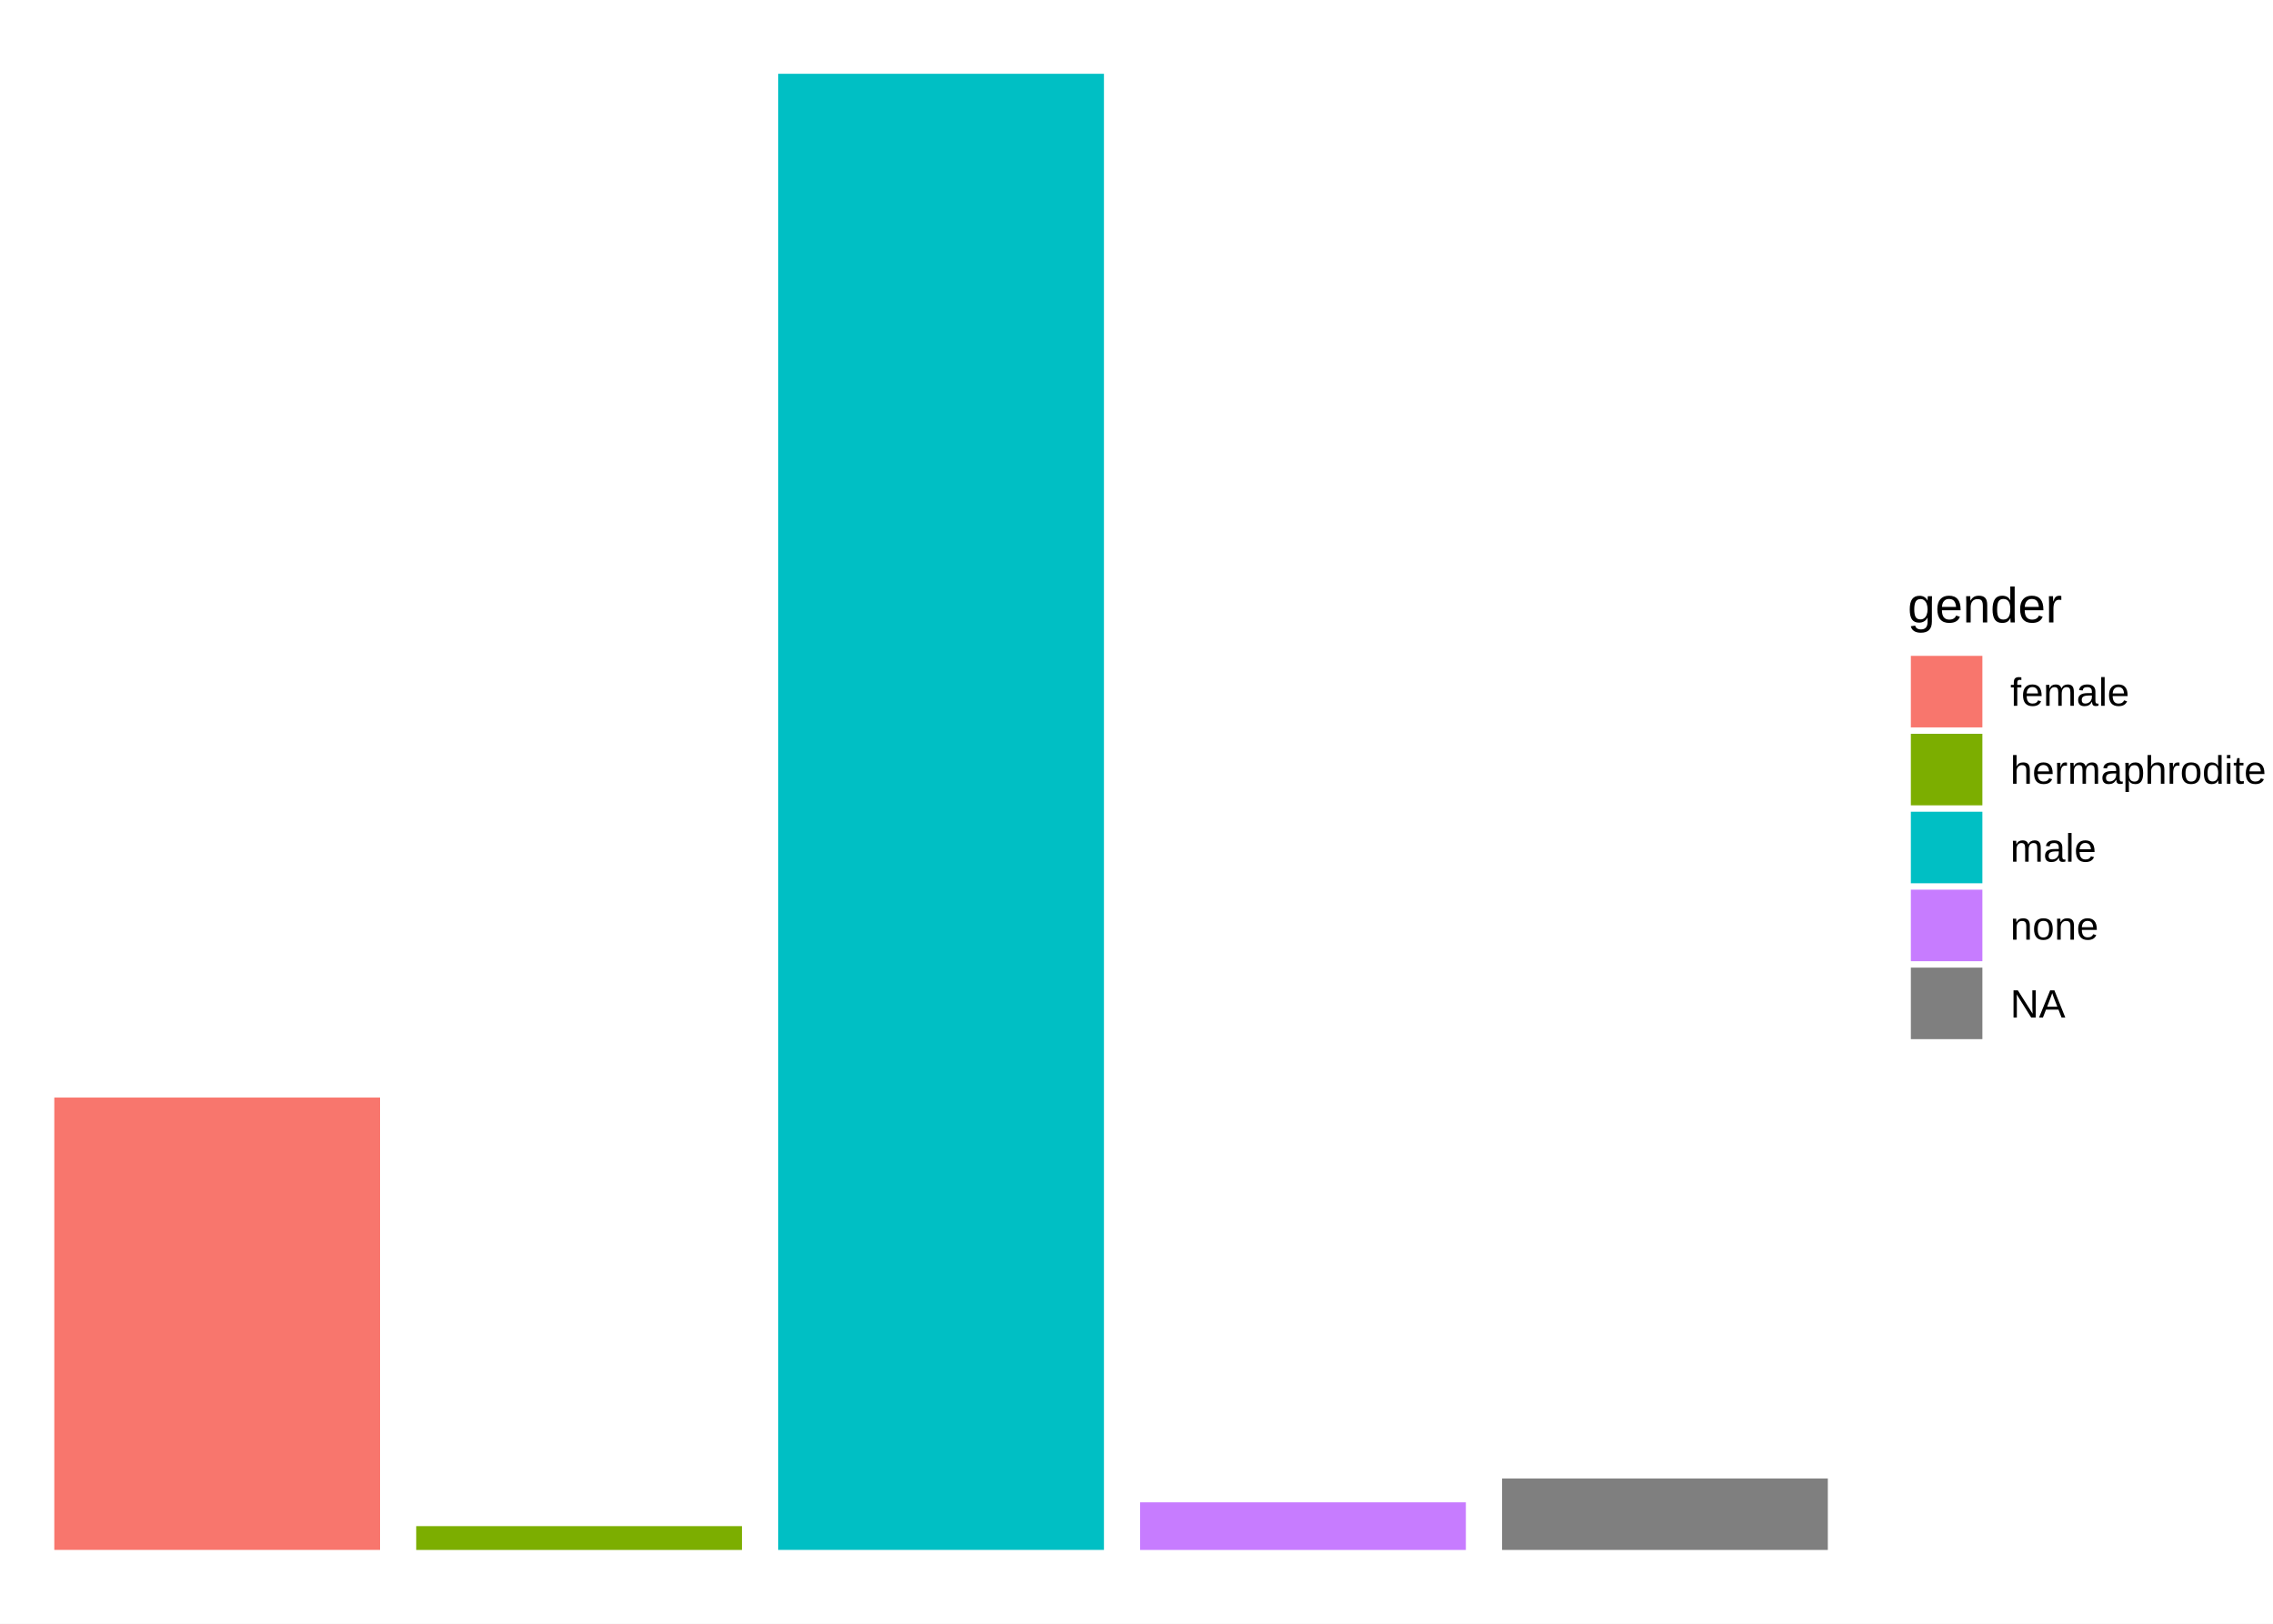
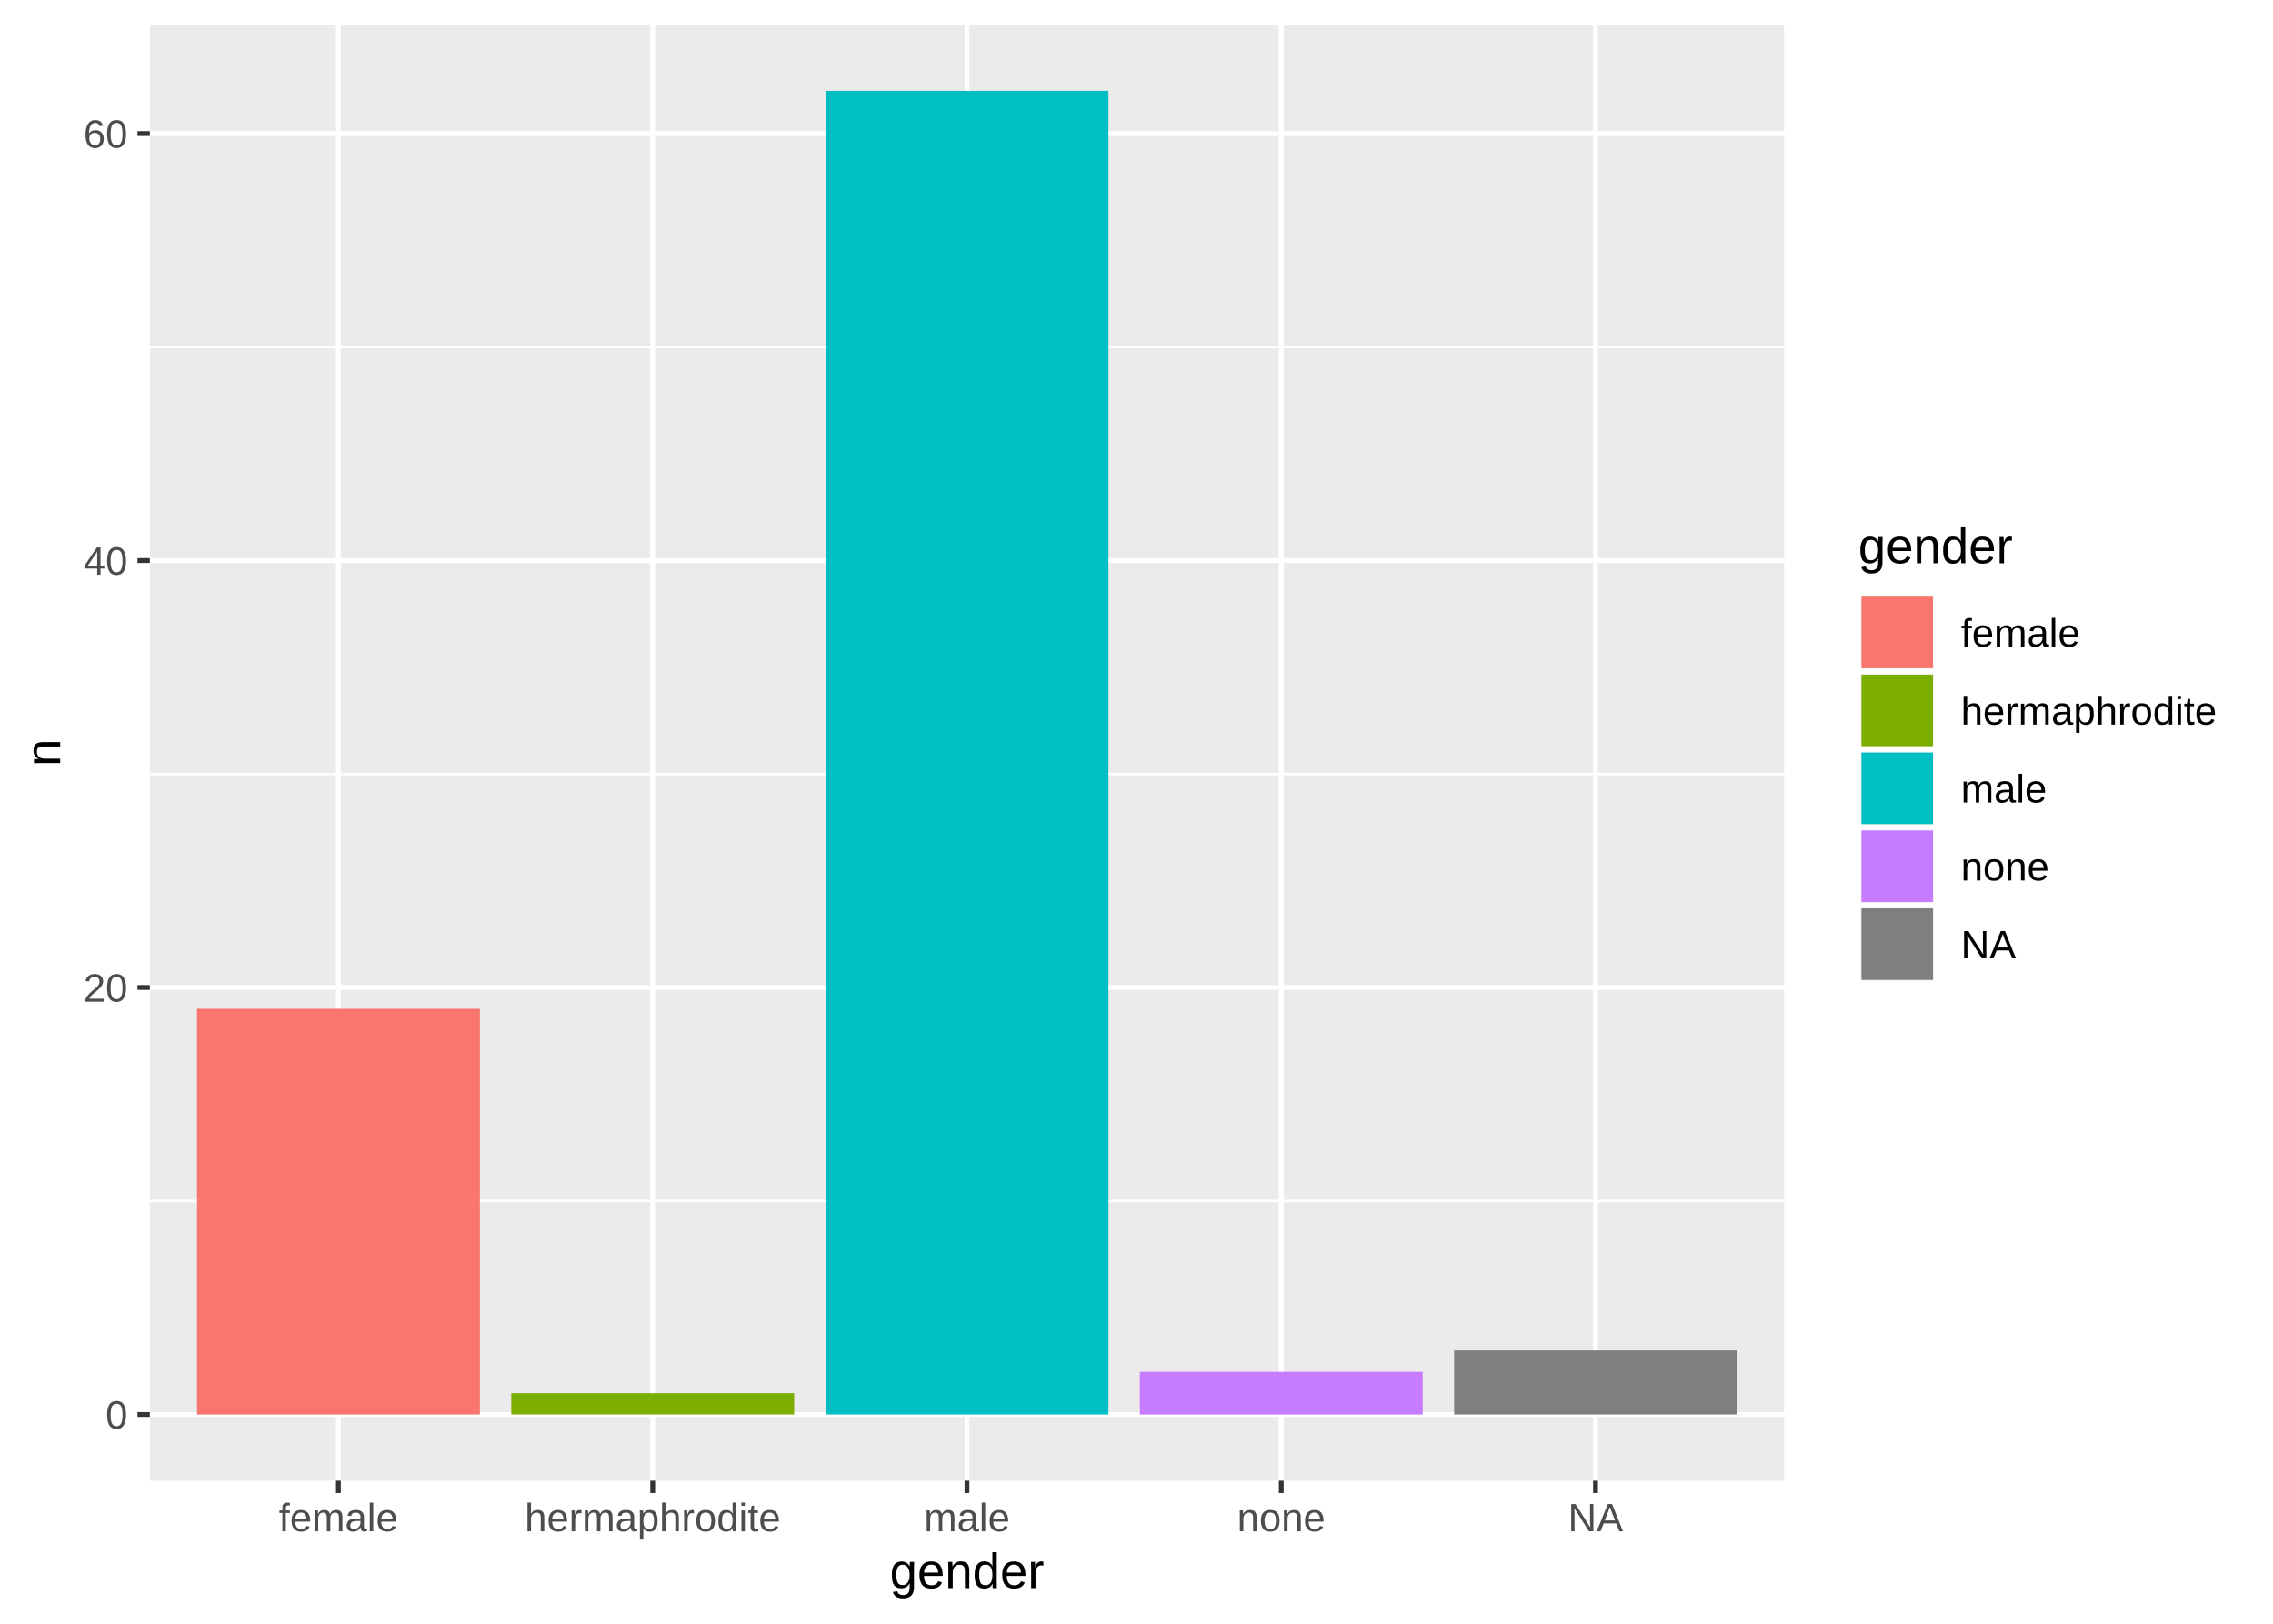
<svg xmlns="http://www.w3.org/2000/svg" viewBox="0 0 504.00 360.00">
  <defs>
    <style type="text/css">
    line, polyline, polygon, path, rect, circle {
      fill: none;
      stroke: #000000;
      stroke-linecap: round;
      stroke-linejoin: round;
      stroke-miterlimit: 10.00;
    }
  </style>
  </defs>
  <rect width="100%" height="100%" style="stroke: none; fill: #FFFFFF;" />
+   <rect x="0.00" y="0.00" width="504.00" height="360.00" style="stroke-width: 1.07; stroke: #FFFFFF; fill: #FFFFFF;" />
  <defs>
-     <clipPath id="cpMC4wMHw0MTcuMzJ8MzYwLjAwfDAuMDA=">
-       <rect x="0.00" y="0.00" width="417.32" height="360.00" />
+     <clipPath id="cpMzMuMjN8Mzk1LjYwfDMyOC4yOHw1LjQ4">
+       <rect x="33.23" y="5.48" width="362.36" height="322.80" />
    </clipPath>
  </defs>
-   <rect x="12.04" y="243.34" width="72.23" height="100.29" style="stroke-width: 1.07; stroke: none; stroke-linecap: square; stroke-linejoin: miter; fill: #F8766D;" clip-path="url(#cpMC4wMHw0MTcuMzJ8MzYwLjAwfDAuMDA=)" />
-   <rect x="92.29" y="338.36" width="72.23" height="5.28" style="stroke-width: 1.07; stroke: none; stroke-linecap: square; stroke-linejoin: miter; fill: #7CAE00;" clip-path="url(#cpMC4wMHw0MTcuMzJ8MzYwLjAwfDAuMDA=)" />
-   <rect x="172.55" y="16.36" width="72.23" height="327.27" style="stroke-width: 1.07; stroke: none; stroke-linecap: square; stroke-linejoin: miter; fill: #00BFC4;" clip-path="url(#cpMC4wMHw0MTcuMzJ8MzYwLjAwfDAuMDA=)" />
-   <rect x="252.80" y="333.08" width="72.23" height="10.56" style="stroke-width: 1.07; stroke: none; stroke-linecap: square; stroke-linejoin: miter; fill: #C77CFF;" clip-path="url(#cpMC4wMHw0MTcuMzJ8MzYwLjAwfDAuMDA=)" />
-   <rect x="333.06" y="327.80" width="72.23" height="15.84" style="stroke-width: 1.07; stroke: none; stroke-linecap: square; stroke-linejoin: miter; fill: #7F7F7F;" clip-path="url(#cpMC4wMHw0MTcuMzJ8MzYwLjAwfDAuMDA=)" />
+   <rect x="33.23" y="5.48" width="362.36" height="322.80" style="stroke-width: 1.07; stroke: none; fill: #EBEBEB;" clip-path="url(#cpMzMuMjN8Mzk1LjYwfDMyOC4yOHw1LjQ4)" />
+   <polyline points="33.23,266.27 395.60,266.27 " style="stroke-width: 0.53; stroke: #FFFFFF; stroke-linecap: butt;" clip-path="url(#cpMzMuMjN8Mzk1LjYwfDMyOC4yOHw1LjQ4)" />
+   <polyline points="33.23,171.61 395.60,171.61 " style="stroke-width: 0.53; stroke: #FFFFFF; stroke-linecap: butt;" clip-path="url(#cpMzMuMjN8Mzk1LjYwfDMyOC4yOHw1LjQ4)" />
+   <polyline points="33.23,76.95 395.60,76.95 " style="stroke-width: 0.53; stroke: #FFFFFF; stroke-linecap: butt;" clip-path="url(#cpMzMuMjN8Mzk1LjYwfDMyOC4yOHw1LjQ4)" />
+   <polyline points="33.23,313.60 395.60,313.60 " style="stroke-width: 1.07; stroke: #FFFFFF; stroke-linecap: butt;" clip-path="url(#cpMzMuMjN8Mzk1LjYwfDMyOC4yOHw1LjQ4)" />
+   <polyline points="33.23,218.94 395.60,218.94 " style="stroke-width: 1.07; stroke: #FFFFFF; stroke-linecap: butt;" clip-path="url(#cpMzMuMjN8Mzk1LjYwfDMyOC4yOHw1LjQ4)" />
+   <polyline points="33.23,124.28 395.60,124.28 " style="stroke-width: 1.07; stroke: #FFFFFF; stroke-linecap: butt;" clip-path="url(#cpMzMuMjN8Mzk1LjYwfDMyOC4yOHw1LjQ4)" />
+   <polyline points="33.23,29.62 395.60,29.62 " style="stroke-width: 1.07; stroke: #FFFFFF; stroke-linecap: butt;" clip-path="url(#cpMzMuMjN8Mzk1LjYwfDMyOC4yOHw1LjQ4)" />
+   <polyline points="75.04,328.28 75.04,5.48 " style="stroke-width: 1.07; stroke: #FFFFFF; stroke-linecap: butt;" clip-path="url(#cpMzMuMjN8Mzk1LjYwfDMyOC4yOHw1LjQ4)" />
+   <polyline points="144.73,328.28 144.73,5.48 " style="stroke-width: 1.07; stroke: #FFFFFF; stroke-linecap: butt;" clip-path="url(#cpMzMuMjN8Mzk1LjYwfDMyOC4yOHw1LjQ4)" />
+   <polyline points="214.41,328.28 214.41,5.48 " style="stroke-width: 1.07; stroke: #FFFFFF; stroke-linecap: butt;" clip-path="url(#cpMzMuMjN8Mzk1LjYwfDMyOC4yOHw1LjQ4)" />
+   <polyline points="284.10,328.28 284.10,5.48 " style="stroke-width: 1.07; stroke: #FFFFFF; stroke-linecap: butt;" clip-path="url(#cpMzMuMjN8Mzk1LjYwfDMyOC4yOHw1LjQ4)" />
+   <polyline points="353.78,328.28 353.78,5.48 " style="stroke-width: 1.07; stroke: #FFFFFF; stroke-linecap: butt;" clip-path="url(#cpMzMuMjN8Mzk1LjYwfDMyOC4yOHw1LjQ4)" />
+   <rect x="43.69" y="223.67" width="62.72" height="89.93" style="stroke-width: 1.07; stroke: none; stroke-linecap: square; stroke-linejoin: miter; fill: #F8766D;" clip-path="url(#cpMzMuMjN8Mzk1LjYwfDMyOC4yOHw1LjQ4)" />
+   <rect x="113.37" y="308.87" width="62.72" height="4.73" style="stroke-width: 1.07; stroke: none; stroke-linecap: square; stroke-linejoin: miter; fill: #7CAE00;" clip-path="url(#cpMzMuMjN8Mzk1LjYwfDMyOC4yOHw1LjQ4)" />
+   <rect x="183.06" y="20.15" width="62.72" height="293.45" style="stroke-width: 1.07; stroke: none; stroke-linecap: square; stroke-linejoin: miter; fill: #00BFC4;" clip-path="url(#cpMzMuMjN8Mzk1LjYwfDMyOC4yOHw1LjQ4)" />
+   <rect x="252.74" y="304.14" width="62.72" height="9.47" style="stroke-width: 1.07; stroke: none; stroke-linecap: square; stroke-linejoin: miter; fill: #C77CFF;" clip-path="url(#cpMzMuMjN8Mzk1LjYwfDMyOC4yOHw1LjQ4)" />
+   <rect x="322.43" y="299.40" width="62.72" height="14.20" style="stroke-width: 1.07; stroke: none; stroke-linecap: square; stroke-linejoin: miter; fill: #7F7F7F;" clip-path="url(#cpMzMuMjN8Mzk1LjYwfDMyOC4yOHw1LjQ4)" />
  <defs>
    <clipPath id="cpMC4wMHw1MDQuMDB8MzYwLjAwfDAuMDA=">
      <rect x="0.00" y="0.00" width="504.00" height="360.00" />
    </clipPath>
  </defs>
  <g clip-path="url(#cpMC4wMHw1MDQuMDB8MzYwLjAwfDAuMDA=)">
-     <text x="422.99" y="138.00" style="font-size: 11.00px; font-family: Arial;" textLength="34.25px" lengthAdjust="spacingAndGlyphs">gender</text>
-   </g>
-   <rect x="423.70" y="145.41" width="15.86" height="15.86" style="stroke-width: 1.07; stroke: none; stroke-linecap: square; stroke-linejoin: miter; fill: #F8766D;" clip-path="url(#cpMC4wMHw1MDQuMDB8MzYwLjAwfDAuMDA=)" />
-   <rect x="423.70" y="162.69" width="15.86" height="15.86" style="stroke-width: 1.07; stroke: none; stroke-linecap: square; stroke-linejoin: miter; fill: #7CAE00;" clip-path="url(#cpMC4wMHw1MDQuMDB8MzYwLjAwfDAuMDA=)" />
-   <rect x="423.70" y="179.97" width="15.86" height="15.86" style="stroke-width: 1.07; stroke: none; stroke-linecap: square; stroke-linejoin: miter; fill: #00BFC4;" clip-path="url(#cpMC4wMHw1MDQuMDB8MzYwLjAwfDAuMDA=)" />
-   <rect x="423.70" y="197.25" width="15.86" height="15.86" style="stroke-width: 1.07; stroke: none; stroke-linecap: square; stroke-linejoin: miter; fill: #C77CFF;" clip-path="url(#cpMC4wMHw1MDQuMDB8MzYwLjAwfDAuMDA=)" />
-   <rect x="423.70" y="214.53" width="15.86" height="15.86" style="stroke-width: 1.07; stroke: none; stroke-linecap: square; stroke-linejoin: miter; fill: #7F7F7F;" clip-path="url(#cpMC4wMHw1MDQuMDB8MzYwLjAwfDAuMDA=)" />
-   <g clip-path="url(#cpMC4wMHw1MDQuMDB8MzYwLjAwfDAuMDA=)">
-     <text x="445.75" y="156.49" style="font-size: 8.80px; font-family: Arial;" textLength="26.41px" lengthAdjust="spacingAndGlyphs">female</text>
+     <text x="23.41" y="316.75" style="font-size: 8.80px; fill: #4D4D4D; font-family: Arial;" textLength="4.89px" lengthAdjust="spacingAndGlyphs">0</text>
  </g>
  <g clip-path="url(#cpMC4wMHw1MDQuMDB8MzYwLjAwfDAuMDA=)">
-     <text x="445.75" y="173.77" style="font-size: 8.80px; font-family: Arial;" textLength="56.74px" lengthAdjust="spacingAndGlyphs">hermaphrodite</text>
+     <text x="18.51" y="222.09" style="font-size: 8.80px; fill: #4D4D4D; font-family: Arial;" textLength="9.79px" lengthAdjust="spacingAndGlyphs">20</text>
  </g>
  <g clip-path="url(#cpMC4wMHw1MDQuMDB8MzYwLjAwfDAuMDA=)">
-     <text x="445.75" y="191.05" style="font-size: 8.80px; font-family: Arial;" textLength="19.07px" lengthAdjust="spacingAndGlyphs">male</text>
+     <text x="18.51" y="127.43" style="font-size: 8.80px; fill: #4D4D4D; font-family: Arial;" textLength="9.79px" lengthAdjust="spacingAndGlyphs">40</text>
  </g>
  <g clip-path="url(#cpMC4wMHw1MDQuMDB8MzYwLjAwfDAuMDA=)">
-     <text x="445.75" y="208.33" style="font-size: 8.80px; font-family: Arial;" textLength="19.58px" lengthAdjust="spacingAndGlyphs">none</text>
+     <text x="18.51" y="32.77" style="font-size: 8.80px; fill: #4D4D4D; font-family: Arial;" textLength="9.79px" lengthAdjust="spacingAndGlyphs">60</text>
+   </g>
+   <polyline points="30.49,313.60 33.23,313.60 " style="stroke-width: 1.07; stroke: #333333; stroke-linecap: butt;" clip-path="url(#cpMC4wMHw1MDQuMDB8MzYwLjAwfDAuMDA=)" />
+   <polyline points="30.49,218.94 33.23,218.94 " style="stroke-width: 1.07; stroke: #333333; stroke-linecap: butt;" clip-path="url(#cpMC4wMHw1MDQuMDB8MzYwLjAwfDAuMDA=)" />
+   <polyline points="30.49,124.28 33.23,124.28 " style="stroke-width: 1.07; stroke: #333333; stroke-linecap: butt;" clip-path="url(#cpMC4wMHw1MDQuMDB8MzYwLjAwfDAuMDA=)" />
+   <polyline points="30.49,29.62 33.23,29.62 " style="stroke-width: 1.07; stroke: #333333; stroke-linecap: butt;" clip-path="url(#cpMC4wMHw1MDQuMDB8MzYwLjAwfDAuMDA=)" />
+   <polyline points="75.04,331.02 75.04,328.28 " style="stroke-width: 1.07; stroke: #333333; stroke-linecap: butt;" clip-path="url(#cpMC4wMHw1MDQuMDB8MzYwLjAwfDAuMDA=)" />
+   <polyline points="144.73,331.02 144.73,328.28 " style="stroke-width: 1.07; stroke: #333333; stroke-linecap: butt;" clip-path="url(#cpMC4wMHw1MDQuMDB8MzYwLjAwfDAuMDA=)" />
+   <polyline points="214.41,331.02 214.41,328.28 " style="stroke-width: 1.07; stroke: #333333; stroke-linecap: butt;" clip-path="url(#cpMC4wMHw1MDQuMDB8MzYwLjAwfDAuMDA=)" />
+   <polyline points="284.10,331.02 284.10,328.28 " style="stroke-width: 1.07; stroke: #333333; stroke-linecap: butt;" clip-path="url(#cpMC4wMHw1MDQuMDB8MzYwLjAwfDAuMDA=)" />
+   <polyline points="353.78,331.02 353.78,328.28 " style="stroke-width: 1.07; stroke: #333333; stroke-linecap: butt;" clip-path="url(#cpMC4wMHw1MDQuMDB8MzYwLjAwfDAuMDA=)" />
+   <g clip-path="url(#cpMC4wMHw1MDQuMDB8MzYwLjAwfDAuMDA=)">
+     <text x="61.84" y="339.51" style="font-size: 8.80px; fill: #4D4D4D; font-family: Arial;" textLength="26.41px" lengthAdjust="spacingAndGlyphs">female</text>
  </g>
  <g clip-path="url(#cpMC4wMHw1MDQuMDB8MzYwLjAwfDAuMDA=)">
-     <text x="445.75" y="225.61" style="font-size: 8.80px; font-family: Arial;" textLength="12.22px" lengthAdjust="spacingAndGlyphs">NA</text>
+     <text x="116.36" y="339.51" style="font-size: 8.80px; fill: #4D4D4D; font-family: Arial;" textLength="56.74px" lengthAdjust="spacingAndGlyphs">hermaphrodite</text>
+   </g>
+   <g clip-path="url(#cpMC4wMHw1MDQuMDB8MzYwLjAwfDAuMDA=)">
+     <text x="204.88" y="339.51" style="font-size: 8.80px; fill: #4D4D4D; font-family: Arial;" textLength="19.07px" lengthAdjust="spacingAndGlyphs">male</text>
+   </g>
+   <g clip-path="url(#cpMC4wMHw1MDQuMDB8MzYwLjAwfDAuMDA=)">
+     <text x="274.31" y="339.51" style="font-size: 8.80px; fill: #4D4D4D; font-family: Arial;" textLength="19.58px" lengthAdjust="spacingAndGlyphs">none</text>
+   </g>
+   <g clip-path="url(#cpMC4wMHw1MDQuMDB8MzYwLjAwfDAuMDA=)">
+     <text x="347.67" y="339.51" style="font-size: 8.80px; fill: #4D4D4D; font-family: Arial;" textLength="12.22px" lengthAdjust="spacingAndGlyphs">NA</text>
+   </g>
+   <g clip-path="url(#cpMC4wMHw1MDQuMDB8MzYwLjAwfDAuMDA=)">
+     <text x="197.29" y="352.10" style="font-size: 11.00px; font-family: Arial;" textLength="34.25px" lengthAdjust="spacingAndGlyphs">gender</text>
+   </g>
+   <g clip-path="url(#cpMC4wMHw1MDQuMDB8MzYwLjAwfDAuMDA=)">
+     <text transform="translate(13.35,169.94) rotate(-90)" style="font-size: 11.00px; font-family: Arial;" textLength="6.12px" lengthAdjust="spacingAndGlyphs">n</text>
+   </g>
+   <rect x="406.55" y="110.30" width="91.97" height="113.16" style="stroke-width: 1.07; stroke: none; fill: #FFFFFF;" clip-path="url(#cpMC4wMHw1MDQuMDB8MzYwLjAwfDAuMDA=)" />
+   <g clip-path="url(#cpMC4wMHw1MDQuMDB8MzYwLjAwfDAuMDA=)">
+     <text x="412.03" y="124.88" style="font-size: 11.00px; font-family: Arial;" textLength="34.25px" lengthAdjust="spacingAndGlyphs">gender</text>
+   </g>
+   <rect x="412.03" y="131.58" width="17.28" height="17.28" style="stroke-width: 1.07; stroke: #FFFFFF; fill: #F2F2F2;" clip-path="url(#cpMC4wMHw1MDQuMDB8MzYwLjAwfDAuMDA=)" />
+   <rect x="412.74" y="132.29" width="15.86" height="15.86" style="stroke-width: 1.07; stroke: none; stroke-linecap: square; stroke-linejoin: miter; fill: #F8766D;" clip-path="url(#cpMC4wMHw1MDQuMDB8MzYwLjAwfDAuMDA=)" />
+   <rect x="412.03" y="148.86" width="17.28" height="17.28" style="stroke-width: 1.07; stroke: #FFFFFF; fill: #F2F2F2;" clip-path="url(#cpMC4wMHw1MDQuMDB8MzYwLjAwfDAuMDA=)" />
+   <rect x="412.74" y="149.57" width="15.86" height="15.86" style="stroke-width: 1.07; stroke: none; stroke-linecap: square; stroke-linejoin: miter; fill: #7CAE00;" clip-path="url(#cpMC4wMHw1MDQuMDB8MzYwLjAwfDAuMDA=)" />
+   <rect x="412.03" y="166.14" width="17.28" height="17.28" style="stroke-width: 1.07; stroke: #FFFFFF; fill: #F2F2F2;" clip-path="url(#cpMC4wMHw1MDQuMDB8MzYwLjAwfDAuMDA=)" />
+   <rect x="412.74" y="166.85" width="15.86" height="15.86" style="stroke-width: 1.07; stroke: none; stroke-linecap: square; stroke-linejoin: miter; fill: #00BFC4;" clip-path="url(#cpMC4wMHw1MDQuMDB8MzYwLjAwfDAuMDA=)" />
+   <rect x="412.03" y="183.42" width="17.28" height="17.28" style="stroke-width: 1.07; stroke: #FFFFFF; fill: #F2F2F2;" clip-path="url(#cpMC4wMHw1MDQuMDB8MzYwLjAwfDAuMDA=)" />
+   <rect x="412.74" y="184.13" width="15.86" height="15.86" style="stroke-width: 1.07; stroke: none; stroke-linecap: square; stroke-linejoin: miter; fill: #C77CFF;" clip-path="url(#cpMC4wMHw1MDQuMDB8MzYwLjAwfDAuMDA=)" />
+   <rect x="412.03" y="200.70" width="17.28" height="17.28" style="stroke-width: 1.07; stroke: #FFFFFF; fill: #F2F2F2;" clip-path="url(#cpMC4wMHw1MDQuMDB8MzYwLjAwfDAuMDA=)" />
+   <rect x="412.74" y="201.41" width="15.86" height="15.86" style="stroke-width: 1.07; stroke: none; stroke-linecap: square; stroke-linejoin: miter; fill: #7F7F7F;" clip-path="url(#cpMC4wMHw1MDQuMDB8MzYwLjAwfDAuMDA=)" />
+   <g clip-path="url(#cpMC4wMHw1MDQuMDB8MzYwLjAwfDAuMDA=)">
+     <text x="434.79" y="143.37" style="font-size: 8.80px; font-family: Arial;" textLength="26.41px" lengthAdjust="spacingAndGlyphs">female</text>
+   </g>
+   <g clip-path="url(#cpMC4wMHw1MDQuMDB8MzYwLjAwfDAuMDA=)">
+     <text x="434.79" y="160.65" style="font-size: 8.80px; font-family: Arial;" textLength="56.74px" lengthAdjust="spacingAndGlyphs">hermaphrodite</text>
+   </g>
+   <g clip-path="url(#cpMC4wMHw1MDQuMDB8MzYwLjAwfDAuMDA=)">
+     <text x="434.79" y="177.93" style="font-size: 8.80px; font-family: Arial;" textLength="19.07px" lengthAdjust="spacingAndGlyphs">male</text>
+   </g>
+   <g clip-path="url(#cpMC4wMHw1MDQuMDB8MzYwLjAwfDAuMDA=)">
+     <text x="434.79" y="195.21" style="font-size: 8.80px; font-family: Arial;" textLength="19.58px" lengthAdjust="spacingAndGlyphs">none</text>
+   </g>
+   <g clip-path="url(#cpMC4wMHw1MDQuMDB8MzYwLjAwfDAuMDA=)">
+     <text x="434.79" y="212.49" style="font-size: 8.80px; font-family: Arial;" textLength="12.22px" lengthAdjust="spacingAndGlyphs">NA</text>
  </g>
</svg>
